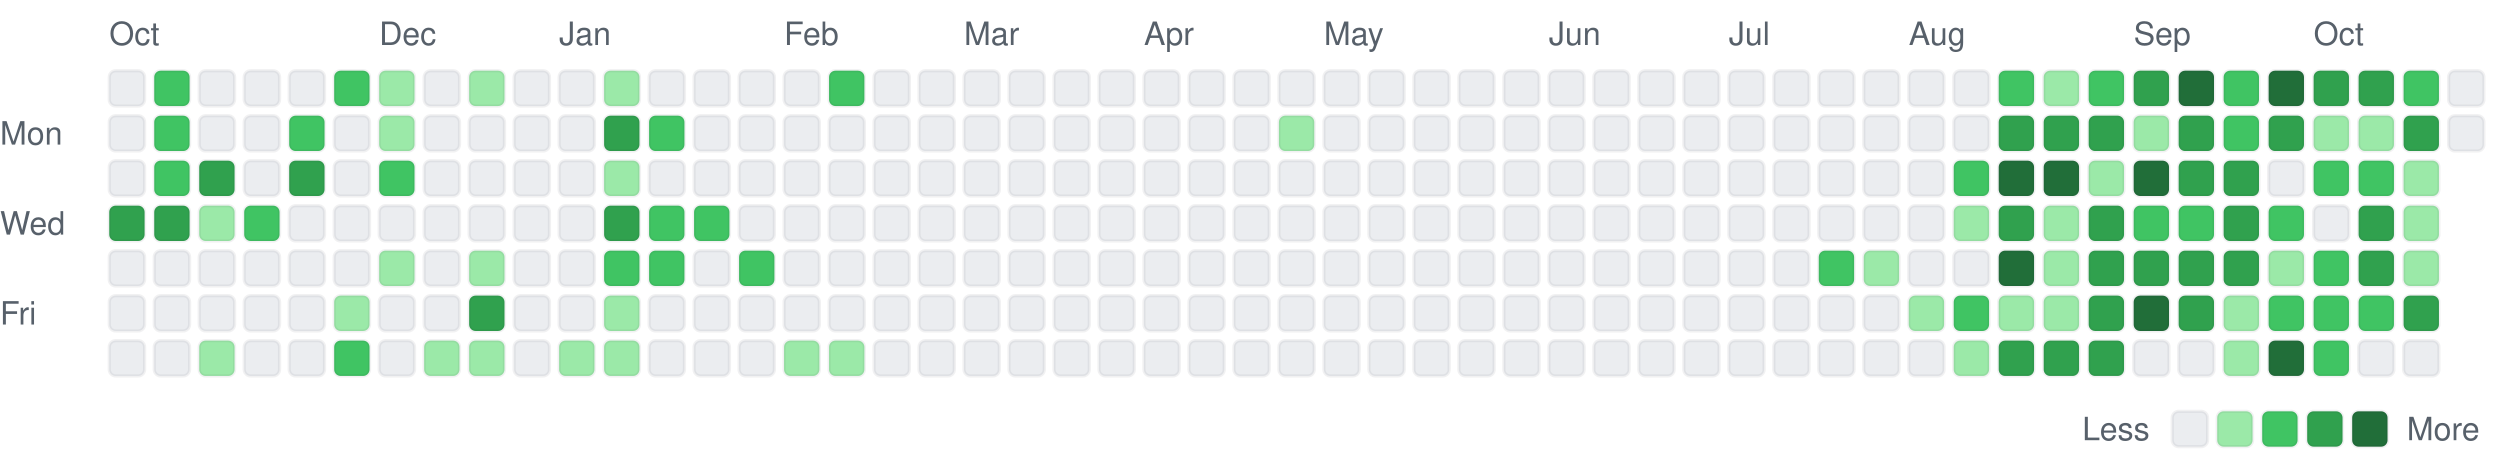
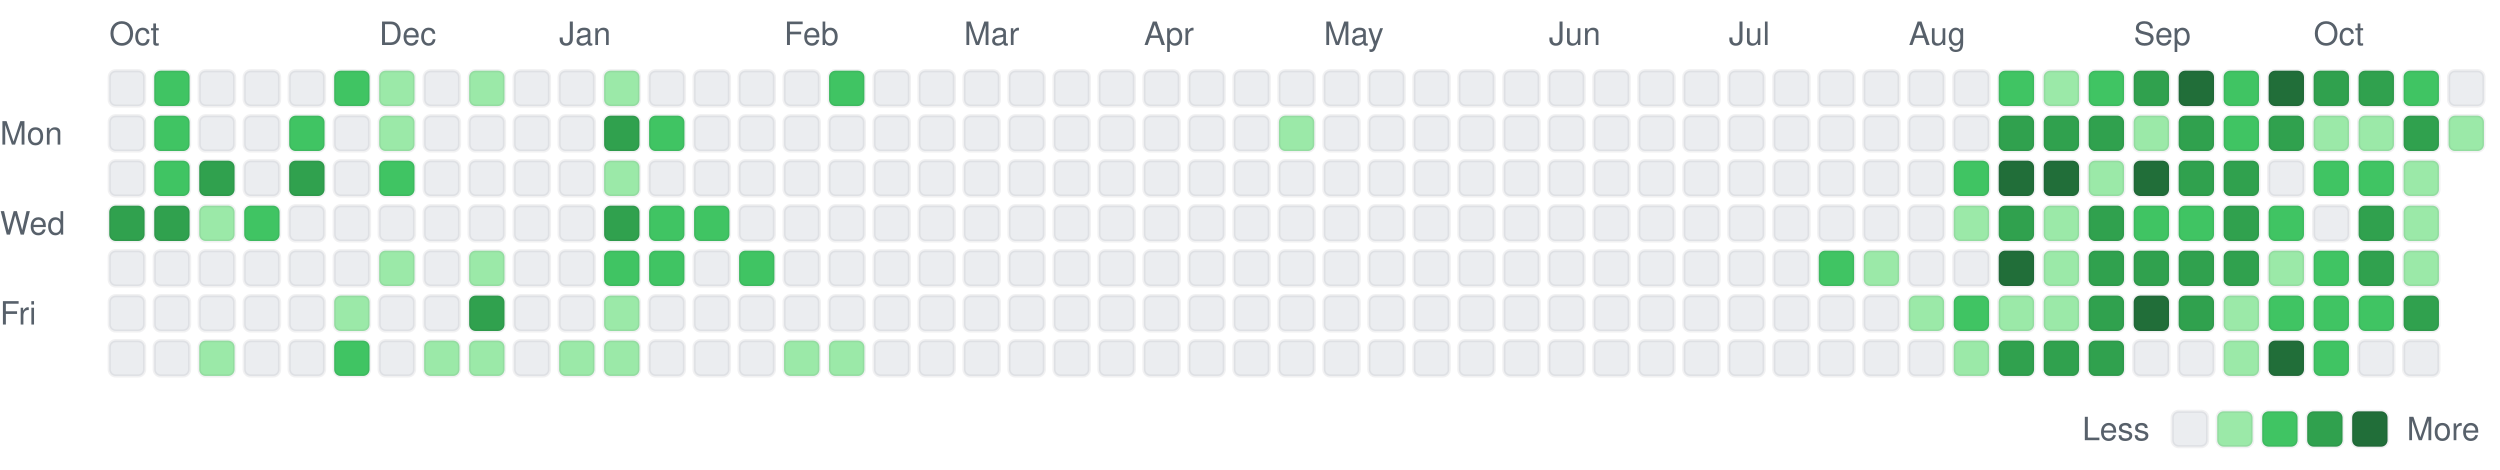
<svg xmlns="http://www.w3.org/2000/svg" width="778" height="146" viewBox="0 0 778 146" role="img" aria-label="LeetCode submissions per day, last 53 weeks">
  <style>text{font:10px -apple-system, Segoe UI, Helvetica, Arial, sans-serif;fill:#57606a}rect{rx:2px;ry:2px;stroke:rgba(27,31,35,.06);stroke-width:1px}.l0{fill:#ebedf0}.l1{fill:#9be9a8}.l2{fill:#40c463}.l3{fill:#30a14e}.l4{fill:#216e39}@media (prefers-color-scheme:dark){text{fill:#8b949e}rect{stroke:rgba(255,255,255,.05)}.l0{fill:#161b22}.l1{fill:#0e4429}.l2{fill:#006d32}.l3{fill:#26a641}.l4{fill:#39d353}}</style>
  <text x="34" y="14">Oct</text>
  <rect class="l0" x="34" y="22" width="11" height="11" />
  <rect class="l0" x="34" y="36" width="11" height="11" />
  <rect class="l0" x="34" y="50" width="11" height="11" />
  <rect class="l3" x="34" y="64" width="11" height="11" />
  <rect class="l0" x="34" y="78" width="11" height="11" />
  <rect class="l0" x="34" y="92" width="11" height="11" />
  <rect class="l0" x="34" y="106" width="11" height="11" />
  <rect class="l2" x="48" y="22" width="11" height="11" />
  <rect class="l2" x="48" y="36" width="11" height="11" />
  <rect class="l2" x="48" y="50" width="11" height="11" />
  <rect class="l3" x="48" y="64" width="11" height="11" />
  <rect class="l0" x="48" y="78" width="11" height="11" />
  <rect class="l0" x="48" y="92" width="11" height="11" />
  <rect class="l0" x="48" y="106" width="11" height="11" />
  <rect class="l0" x="62" y="22" width="11" height="11" />
  <rect class="l0" x="62" y="36" width="11" height="11" />
  <rect class="l3" x="62" y="50" width="11" height="11" />
  <rect class="l1" x="62" y="64" width="11" height="11" />
  <rect class="l0" x="62" y="78" width="11" height="11" />
  <rect class="l0" x="62" y="92" width="11" height="11" />
  <rect class="l1" x="62" y="106" width="11" height="11" />
  <rect class="l0" x="76" y="22" width="11" height="11" />
  <rect class="l0" x="76" y="36" width="11" height="11" />
  <rect class="l0" x="76" y="50" width="11" height="11" />
  <rect class="l2" x="76" y="64" width="11" height="11" />
  <rect class="l0" x="76" y="78" width="11" height="11" />
  <rect class="l0" x="76" y="92" width="11" height="11" />
  <rect class="l0" x="76" y="106" width="11" height="11" />
  <rect class="l0" x="90" y="22" width="11" height="11" />
  <rect class="l2" x="90" y="36" width="11" height="11" />
  <rect class="l3" x="90" y="50" width="11" height="11" />
  <rect class="l0" x="90" y="64" width="11" height="11" />
  <rect class="l0" x="90" y="78" width="11" height="11" />
  <rect class="l0" x="90" y="92" width="11" height="11" />
  <rect class="l0" x="90" y="106" width="11" height="11" />
  <rect class="l2" x="104" y="22" width="11" height="11" />
  <rect class="l0" x="104" y="36" width="11" height="11" />
  <rect class="l0" x="104" y="50" width="11" height="11" />
  <rect class="l0" x="104" y="64" width="11" height="11" />
  <rect class="l0" x="104" y="78" width="11" height="11" />
  <rect class="l1" x="104" y="92" width="11" height="11" />
  <rect class="l2" x="104" y="106" width="11" height="11" />
  <text x="118" y="14">Dec</text>
  <rect class="l1" x="118" y="22" width="11" height="11" />
  <rect class="l1" x="118" y="36" width="11" height="11" />
  <rect class="l2" x="118" y="50" width="11" height="11" />
  <rect class="l0" x="118" y="64" width="11" height="11" />
  <rect class="l1" x="118" y="78" width="11" height="11" />
  <rect class="l0" x="118" y="92" width="11" height="11" />
  <rect class="l0" x="118" y="106" width="11" height="11" />
  <rect class="l0" x="132" y="22" width="11" height="11" />
  <rect class="l0" x="132" y="36" width="11" height="11" />
  <rect class="l0" x="132" y="50" width="11" height="11" />
  <rect class="l0" x="132" y="64" width="11" height="11" />
  <rect class="l0" x="132" y="78" width="11" height="11" />
  <rect class="l0" x="132" y="92" width="11" height="11" />
  <rect class="l1" x="132" y="106" width="11" height="11" />
  <rect class="l1" x="146" y="22" width="11" height="11" />
  <rect class="l0" x="146" y="36" width="11" height="11" />
  <rect class="l0" x="146" y="50" width="11" height="11" />
  <rect class="l0" x="146" y="64" width="11" height="11" />
  <rect class="l1" x="146" y="78" width="11" height="11" />
  <rect class="l3" x="146" y="92" width="11" height="11" />
  <rect class="l1" x="146" y="106" width="11" height="11" />
  <rect class="l0" x="160" y="22" width="11" height="11" />
  <rect class="l0" x="160" y="36" width="11" height="11" />
  <rect class="l0" x="160" y="50" width="11" height="11" />
  <rect class="l0" x="160" y="64" width="11" height="11" />
  <rect class="l0" x="160" y="78" width="11" height="11" />
  <rect class="l0" x="160" y="92" width="11" height="11" />
  <rect class="l0" x="160" y="106" width="11" height="11" />
  <text x="174" y="14">Jan</text>
  <rect class="l0" x="174" y="22" width="11" height="11" />
  <rect class="l0" x="174" y="36" width="11" height="11" />
  <rect class="l0" x="174" y="50" width="11" height="11" />
  <rect class="l0" x="174" y="64" width="11" height="11" />
  <rect class="l0" x="174" y="78" width="11" height="11" />
  <rect class="l0" x="174" y="92" width="11" height="11" />
  <rect class="l1" x="174" y="106" width="11" height="11" />
  <rect class="l1" x="188" y="22" width="11" height="11" />
  <rect class="l3" x="188" y="36" width="11" height="11" />
  <rect class="l1" x="188" y="50" width="11" height="11" />
  <rect class="l3" x="188" y="64" width="11" height="11" />
  <rect class="l2" x="188" y="78" width="11" height="11" />
  <rect class="l1" x="188" y="92" width="11" height="11" />
  <rect class="l1" x="188" y="106" width="11" height="11" />
  <rect class="l0" x="202" y="22" width="11" height="11" />
  <rect class="l2" x="202" y="36" width="11" height="11" />
  <rect class="l0" x="202" y="50" width="11" height="11" />
  <rect class="l2" x="202" y="64" width="11" height="11" />
  <rect class="l2" x="202" y="78" width="11" height="11" />
  <rect class="l0" x="202" y="92" width="11" height="11" />
  <rect class="l0" x="202" y="106" width="11" height="11" />
  <rect class="l0" x="216" y="22" width="11" height="11" />
  <rect class="l0" x="216" y="36" width="11" height="11" />
  <rect class="l0" x="216" y="50" width="11" height="11" />
  <rect class="l2" x="216" y="64" width="11" height="11" />
  <rect class="l0" x="216" y="78" width="11" height="11" />
  <rect class="l0" x="216" y="92" width="11" height="11" />
  <rect class="l0" x="216" y="106" width="11" height="11" />
  <rect class="l0" x="230" y="22" width="11" height="11" />
  <rect class="l0" x="230" y="36" width="11" height="11" />
  <rect class="l0" x="230" y="50" width="11" height="11" />
  <rect class="l0" x="230" y="64" width="11" height="11" />
  <rect class="l2" x="230" y="78" width="11" height="11" />
  <rect class="l0" x="230" y="92" width="11" height="11" />
  <rect class="l0" x="230" y="106" width="11" height="11" />
  <text x="244" y="14">Feb</text>
  <rect class="l0" x="244" y="22" width="11" height="11" />
  <rect class="l0" x="244" y="36" width="11" height="11" />
  <rect class="l0" x="244" y="50" width="11" height="11" />
  <rect class="l0" x="244" y="64" width="11" height="11" />
  <rect class="l0" x="244" y="78" width="11" height="11" />
  <rect class="l0" x="244" y="92" width="11" height="11" />
  <rect class="l1" x="244" y="106" width="11" height="11" />
  <rect class="l2" x="258" y="22" width="11" height="11" />
  <rect class="l0" x="258" y="36" width="11" height="11" />
  <rect class="l0" x="258" y="50" width="11" height="11" />
  <rect class="l0" x="258" y="64" width="11" height="11" />
  <rect class="l0" x="258" y="78" width="11" height="11" />
  <rect class="l0" x="258" y="92" width="11" height="11" />
  <rect class="l1" x="258" y="106" width="11" height="11" />
  <rect class="l0" x="272" y="22" width="11" height="11" />
  <rect class="l0" x="272" y="36" width="11" height="11" />
  <rect class="l0" x="272" y="50" width="11" height="11" />
  <rect class="l0" x="272" y="64" width="11" height="11" />
  <rect class="l0" x="272" y="78" width="11" height="11" />
  <rect class="l0" x="272" y="92" width="11" height="11" />
  <rect class="l0" x="272" y="106" width="11" height="11" />
  <rect class="l0" x="286" y="22" width="11" height="11" />
  <rect class="l0" x="286" y="36" width="11" height="11" />
  <rect class="l0" x="286" y="50" width="11" height="11" />
  <rect class="l0" x="286" y="64" width="11" height="11" />
  <rect class="l0" x="286" y="78" width="11" height="11" />
  <rect class="l0" x="286" y="92" width="11" height="11" />
  <rect class="l0" x="286" y="106" width="11" height="11" />
  <text x="300" y="14">Mar</text>
  <rect class="l0" x="300" y="22" width="11" height="11" />
  <rect class="l0" x="300" y="36" width="11" height="11" />
  <rect class="l0" x="300" y="50" width="11" height="11" />
  <rect class="l0" x="300" y="64" width="11" height="11" />
  <rect class="l0" x="300" y="78" width="11" height="11" />
  <rect class="l0" x="300" y="92" width="11" height="11" />
  <rect class="l0" x="300" y="106" width="11" height="11" />
  <rect class="l0" x="314" y="22" width="11" height="11" />
  <rect class="l0" x="314" y="36" width="11" height="11" />
  <rect class="l0" x="314" y="50" width="11" height="11" />
  <rect class="l0" x="314" y="64" width="11" height="11" />
  <rect class="l0" x="314" y="78" width="11" height="11" />
  <rect class="l0" x="314" y="92" width="11" height="11" />
  <rect class="l0" x="314" y="106" width="11" height="11" />
  <rect class="l0" x="328" y="22" width="11" height="11" />
  <rect class="l0" x="328" y="36" width="11" height="11" />
  <rect class="l0" x="328" y="50" width="11" height="11" />
  <rect class="l0" x="328" y="64" width="11" height="11" />
  <rect class="l0" x="328" y="78" width="11" height="11" />
  <rect class="l0" x="328" y="92" width="11" height="11" />
  <rect class="l0" x="328" y="106" width="11" height="11" />
  <rect class="l0" x="342" y="22" width="11" height="11" />
  <rect class="l0" x="342" y="36" width="11" height="11" />
  <rect class="l0" x="342" y="50" width="11" height="11" />
  <rect class="l0" x="342" y="64" width="11" height="11" />
  <rect class="l0" x="342" y="78" width="11" height="11" />
  <rect class="l0" x="342" y="92" width="11" height="11" />
  <rect class="l0" x="342" y="106" width="11" height="11" />
  <text x="356" y="14">Apr</text>
  <rect class="l0" x="356" y="22" width="11" height="11" />
  <rect class="l0" x="356" y="36" width="11" height="11" />
  <rect class="l0" x="356" y="50" width="11" height="11" />
  <rect class="l0" x="356" y="64" width="11" height="11" />
  <rect class="l0" x="356" y="78" width="11" height="11" />
  <rect class="l0" x="356" y="92" width="11" height="11" />
  <rect class="l0" x="356" y="106" width="11" height="11" />
  <rect class="l0" x="370" y="22" width="11" height="11" />
  <rect class="l0" x="370" y="36" width="11" height="11" />
  <rect class="l0" x="370" y="50" width="11" height="11" />
  <rect class="l0" x="370" y="64" width="11" height="11" />
  <rect class="l0" x="370" y="78" width="11" height="11" />
  <rect class="l0" x="370" y="92" width="11" height="11" />
  <rect class="l0" x="370" y="106" width="11" height="11" />
  <rect class="l0" x="384" y="22" width="11" height="11" />
  <rect class="l0" x="384" y="36" width="11" height="11" />
  <rect class="l0" x="384" y="50" width="11" height="11" />
  <rect class="l0" x="384" y="64" width="11" height="11" />
  <rect class="l0" x="384" y="78" width="11" height="11" />
  <rect class="l0" x="384" y="92" width="11" height="11" />
  <rect class="l0" x="384" y="106" width="11" height="11" />
  <rect class="l0" x="398" y="22" width="11" height="11" />
  <rect class="l1" x="398" y="36" width="11" height="11" />
  <rect class="l0" x="398" y="50" width="11" height="11" />
  <rect class="l0" x="398" y="64" width="11" height="11" />
  <rect class="l0" x="398" y="78" width="11" height="11" />
  <rect class="l0" x="398" y="92" width="11" height="11" />
  <rect class="l0" x="398" y="106" width="11" height="11" />
  <text x="412" y="14">May</text>
  <rect class="l0" x="412" y="22" width="11" height="11" />
  <rect class="l0" x="412" y="36" width="11" height="11" />
  <rect class="l0" x="412" y="50" width="11" height="11" />
  <rect class="l0" x="412" y="64" width="11" height="11" />
  <rect class="l0" x="412" y="78" width="11" height="11" />
  <rect class="l0" x="412" y="92" width="11" height="11" />
  <rect class="l0" x="412" y="106" width="11" height="11" />
  <rect class="l0" x="426" y="22" width="11" height="11" />
  <rect class="l0" x="426" y="36" width="11" height="11" />
  <rect class="l0" x="426" y="50" width="11" height="11" />
  <rect class="l0" x="426" y="64" width="11" height="11" />
  <rect class="l0" x="426" y="78" width="11" height="11" />
  <rect class="l0" x="426" y="92" width="11" height="11" />
  <rect class="l0" x="426" y="106" width="11" height="11" />
  <rect class="l0" x="440" y="22" width="11" height="11" />
  <rect class="l0" x="440" y="36" width="11" height="11" />
  <rect class="l0" x="440" y="50" width="11" height="11" />
  <rect class="l0" x="440" y="64" width="11" height="11" />
  <rect class="l0" x="440" y="78" width="11" height="11" />
  <rect class="l0" x="440" y="92" width="11" height="11" />
  <rect class="l0" x="440" y="106" width="11" height="11" />
  <rect class="l0" x="454" y="22" width="11" height="11" />
  <rect class="l0" x="454" y="36" width="11" height="11" />
  <rect class="l0" x="454" y="50" width="11" height="11" />
  <rect class="l0" x="454" y="64" width="11" height="11" />
  <rect class="l0" x="454" y="78" width="11" height="11" />
  <rect class="l0" x="454" y="92" width="11" height="11" />
  <rect class="l0" x="454" y="106" width="11" height="11" />
  <rect class="l0" x="468" y="22" width="11" height="11" />
  <rect class="l0" x="468" y="36" width="11" height="11" />
  <rect class="l0" x="468" y="50" width="11" height="11" />
  <rect class="l0" x="468" y="64" width="11" height="11" />
  <rect class="l0" x="468" y="78" width="11" height="11" />
  <rect class="l0" x="468" y="92" width="11" height="11" />
  <rect class="l0" x="468" y="106" width="11" height="11" />
  <text x="482" y="14">Jun</text>
  <rect class="l0" x="482" y="22" width="11" height="11" />
  <rect class="l0" x="482" y="36" width="11" height="11" />
  <rect class="l0" x="482" y="50" width="11" height="11" />
  <rect class="l0" x="482" y="64" width="11" height="11" />
  <rect class="l0" x="482" y="78" width="11" height="11" />
  <rect class="l0" x="482" y="92" width="11" height="11" />
  <rect class="l0" x="482" y="106" width="11" height="11" />
  <rect class="l0" x="496" y="22" width="11" height="11" />
  <rect class="l0" x="496" y="36" width="11" height="11" />
  <rect class="l0" x="496" y="50" width="11" height="11" />
  <rect class="l0" x="496" y="64" width="11" height="11" />
  <rect class="l0" x="496" y="78" width="11" height="11" />
  <rect class="l0" x="496" y="92" width="11" height="11" />
  <rect class="l0" x="496" y="106" width="11" height="11" />
  <rect class="l0" x="510" y="22" width="11" height="11" />
  <rect class="l0" x="510" y="36" width="11" height="11" />
  <rect class="l0" x="510" y="50" width="11" height="11" />
  <rect class="l0" x="510" y="64" width="11" height="11" />
  <rect class="l0" x="510" y="78" width="11" height="11" />
  <rect class="l0" x="510" y="92" width="11" height="11" />
  <rect class="l0" x="510" y="106" width="11" height="11" />
  <rect class="l0" x="524" y="22" width="11" height="11" />
  <rect class="l0" x="524" y="36" width="11" height="11" />
  <rect class="l0" x="524" y="50" width="11" height="11" />
  <rect class="l0" x="524" y="64" width="11" height="11" />
  <rect class="l0" x="524" y="78" width="11" height="11" />
  <rect class="l0" x="524" y="92" width="11" height="11" />
  <rect class="l0" x="524" y="106" width="11" height="11" />
  <text x="538" y="14">Jul</text>
  <rect class="l0" x="538" y="22" width="11" height="11" />
  <rect class="l0" x="538" y="36" width="11" height="11" />
  <rect class="l0" x="538" y="50" width="11" height="11" />
  <rect class="l0" x="538" y="64" width="11" height="11" />
  <rect class="l0" x="538" y="78" width="11" height="11" />
  <rect class="l0" x="538" y="92" width="11" height="11" />
  <rect class="l0" x="538" y="106" width="11" height="11" />
  <rect class="l0" x="552" y="22" width="11" height="11" />
  <rect class="l0" x="552" y="36" width="11" height="11" />
  <rect class="l0" x="552" y="50" width="11" height="11" />
  <rect class="l0" x="552" y="64" width="11" height="11" />
  <rect class="l0" x="552" y="78" width="11" height="11" />
  <rect class="l0" x="552" y="92" width="11" height="11" />
  <rect class="l0" x="552" y="106" width="11" height="11" />
  <rect class="l0" x="566" y="22" width="11" height="11" />
  <rect class="l0" x="566" y="36" width="11" height="11" />
  <rect class="l0" x="566" y="50" width="11" height="11" />
  <rect class="l0" x="566" y="64" width="11" height="11" />
  <rect class="l2" x="566" y="78" width="11" height="11" />
  <rect class="l0" x="566" y="92" width="11" height="11" />
  <rect class="l0" x="566" y="106" width="11" height="11" />
  <rect class="l0" x="580" y="22" width="11" height="11" />
  <rect class="l0" x="580" y="36" width="11" height="11" />
  <rect class="l0" x="580" y="50" width="11" height="11" />
  <rect class="l0" x="580" y="64" width="11" height="11" />
  <rect class="l1" x="580" y="78" width="11" height="11" />
  <rect class="l0" x="580" y="92" width="11" height="11" />
  <rect class="l0" x="580" y="106" width="11" height="11" />
  <text x="594" y="14">Aug</text>
  <rect class="l0" x="594" y="22" width="11" height="11" />
  <rect class="l0" x="594" y="36" width="11" height="11" />
  <rect class="l0" x="594" y="50" width="11" height="11" />
  <rect class="l0" x="594" y="64" width="11" height="11" />
  <rect class="l0" x="594" y="78" width="11" height="11" />
  <rect class="l1" x="594" y="92" width="11" height="11" />
  <rect class="l0" x="594" y="106" width="11" height="11" />
  <rect class="l0" x="608" y="22" width="11" height="11" />
  <rect class="l0" x="608" y="36" width="11" height="11" />
  <rect class="l2" x="608" y="50" width="11" height="11" />
  <rect class="l1" x="608" y="64" width="11" height="11" />
  <rect class="l0" x="608" y="78" width="11" height="11" />
  <rect class="l2" x="608" y="92" width="11" height="11" />
  <rect class="l1" x="608" y="106" width="11" height="11" />
  <rect class="l2" x="622" y="22" width="11" height="11" />
  <rect class="l3" x="622" y="36" width="11" height="11" />
  <rect class="l4" x="622" y="50" width="11" height="11" />
  <rect class="l3" x="622" y="64" width="11" height="11" />
  <rect class="l4" x="622" y="78" width="11" height="11" />
  <rect class="l1" x="622" y="92" width="11" height="11" />
  <rect class="l3" x="622" y="106" width="11" height="11" />
  <rect class="l1" x="636" y="22" width="11" height="11" />
  <rect class="l3" x="636" y="36" width="11" height="11" />
  <rect class="l4" x="636" y="50" width="11" height="11" />
  <rect class="l1" x="636" y="64" width="11" height="11" />
  <rect class="l1" x="636" y="78" width="11" height="11" />
  <rect class="l1" x="636" y="92" width="11" height="11" />
  <rect class="l3" x="636" y="106" width="11" height="11" />
  <rect class="l2" x="650" y="22" width="11" height="11" />
  <rect class="l3" x="650" y="36" width="11" height="11" />
  <rect class="l1" x="650" y="50" width="11" height="11" />
  <rect class="l3" x="650" y="64" width="11" height="11" />
  <rect class="l3" x="650" y="78" width="11" height="11" />
  <rect class="l3" x="650" y="92" width="11" height="11" />
  <rect class="l3" x="650" y="106" width="11" height="11" />
  <text x="664" y="14">Sep</text>
  <rect class="l3" x="664" y="22" width="11" height="11" />
  <rect class="l1" x="664" y="36" width="11" height="11" />
  <rect class="l4" x="664" y="50" width="11" height="11" />
  <rect class="l2" x="664" y="64" width="11" height="11" />
  <rect class="l3" x="664" y="78" width="11" height="11" />
  <rect class="l4" x="664" y="92" width="11" height="11" />
  <rect class="l0" x="664" y="106" width="11" height="11" />
  <rect class="l4" x="678" y="22" width="11" height="11" />
  <rect class="l3" x="678" y="36" width="11" height="11" />
  <rect class="l3" x="678" y="50" width="11" height="11" />
  <rect class="l2" x="678" y="64" width="11" height="11" />
  <rect class="l3" x="678" y="78" width="11" height="11" />
  <rect class="l3" x="678" y="92" width="11" height="11" />
  <rect class="l0" x="678" y="106" width="11" height="11" />
  <rect class="l2" x="692" y="22" width="11" height="11" />
  <rect class="l2" x="692" y="36" width="11" height="11" />
  <rect class="l3" x="692" y="50" width="11" height="11" />
  <rect class="l3" x="692" y="64" width="11" height="11" />
  <rect class="l3" x="692" y="78" width="11" height="11" />
  <rect class="l1" x="692" y="92" width="11" height="11" />
  <rect class="l1" x="692" y="106" width="11" height="11" />
  <rect class="l4" x="706" y="22" width="11" height="11" />
  <rect class="l3" x="706" y="36" width="11" height="11" />
  <rect class="l0" x="706" y="50" width="11" height="11" />
  <rect class="l2" x="706" y="64" width="11" height="11" />
  <rect class="l1" x="706" y="78" width="11" height="11" />
  <rect class="l2" x="706" y="92" width="11" height="11" />
  <rect class="l4" x="706" y="106" width="11" height="11" />
  <text x="720" y="14">Oct</text>
  <rect class="l3" x="720" y="22" width="11" height="11" />
  <rect class="l1" x="720" y="36" width="11" height="11" />
  <rect class="l2" x="720" y="50" width="11" height="11" />
  <rect class="l0" x="720" y="64" width="11" height="11" />
  <rect class="l2" x="720" y="78" width="11" height="11" />
  <rect class="l2" x="720" y="92" width="11" height="11" />
  <rect class="l2" x="720" y="106" width="11" height="11" />
  <rect class="l3" x="734" y="22" width="11" height="11" />
  <rect class="l1" x="734" y="36" width="11" height="11" />
  <rect class="l2" x="734" y="50" width="11" height="11" />
  <rect class="l3" x="734" y="64" width="11" height="11" />
  <rect class="l3" x="734" y="78" width="11" height="11" />
  <rect class="l2" x="734" y="92" width="11" height="11" />
  <rect class="l0" x="734" y="106" width="11" height="11" />
  <rect class="l2" x="748" y="22" width="11" height="11" />
  <rect class="l3" x="748" y="36" width="11" height="11" />
  <rect class="l1" x="748" y="50" width="11" height="11" />
  <rect class="l1" x="748" y="64" width="11" height="11" />
  <rect class="l1" x="748" y="78" width="11" height="11" />
  <rect class="l3" x="748" y="92" width="11" height="11" />
  <rect class="l0" x="748" y="106" width="11" height="11" />
  <rect class="l0" x="762" y="22" width="11" height="11" />
-   <rect class="l0" x="762" y="36" width="11" height="11" />
+   <rect class="l1" x="762" y="36" width="11" height="11" />
  <text x="0" y="45">Mon</text>
  <text x="0" y="73">Wed</text>
  <text x="0" y="101">Fri</text>
  <text x="648" y="137">Less</text>
  <rect class="l0" x="676" y="128" width="11" height="11" />
  <rect class="l1" x="690" y="128" width="11" height="11" />
  <rect class="l2" x="704" y="128" width="11" height="11" />
  <rect class="l3" x="718" y="128" width="11" height="11" />
  <rect class="l4" x="732" y="128" width="11" height="11" />
  <text x="749" y="137">More</text>
</svg>
